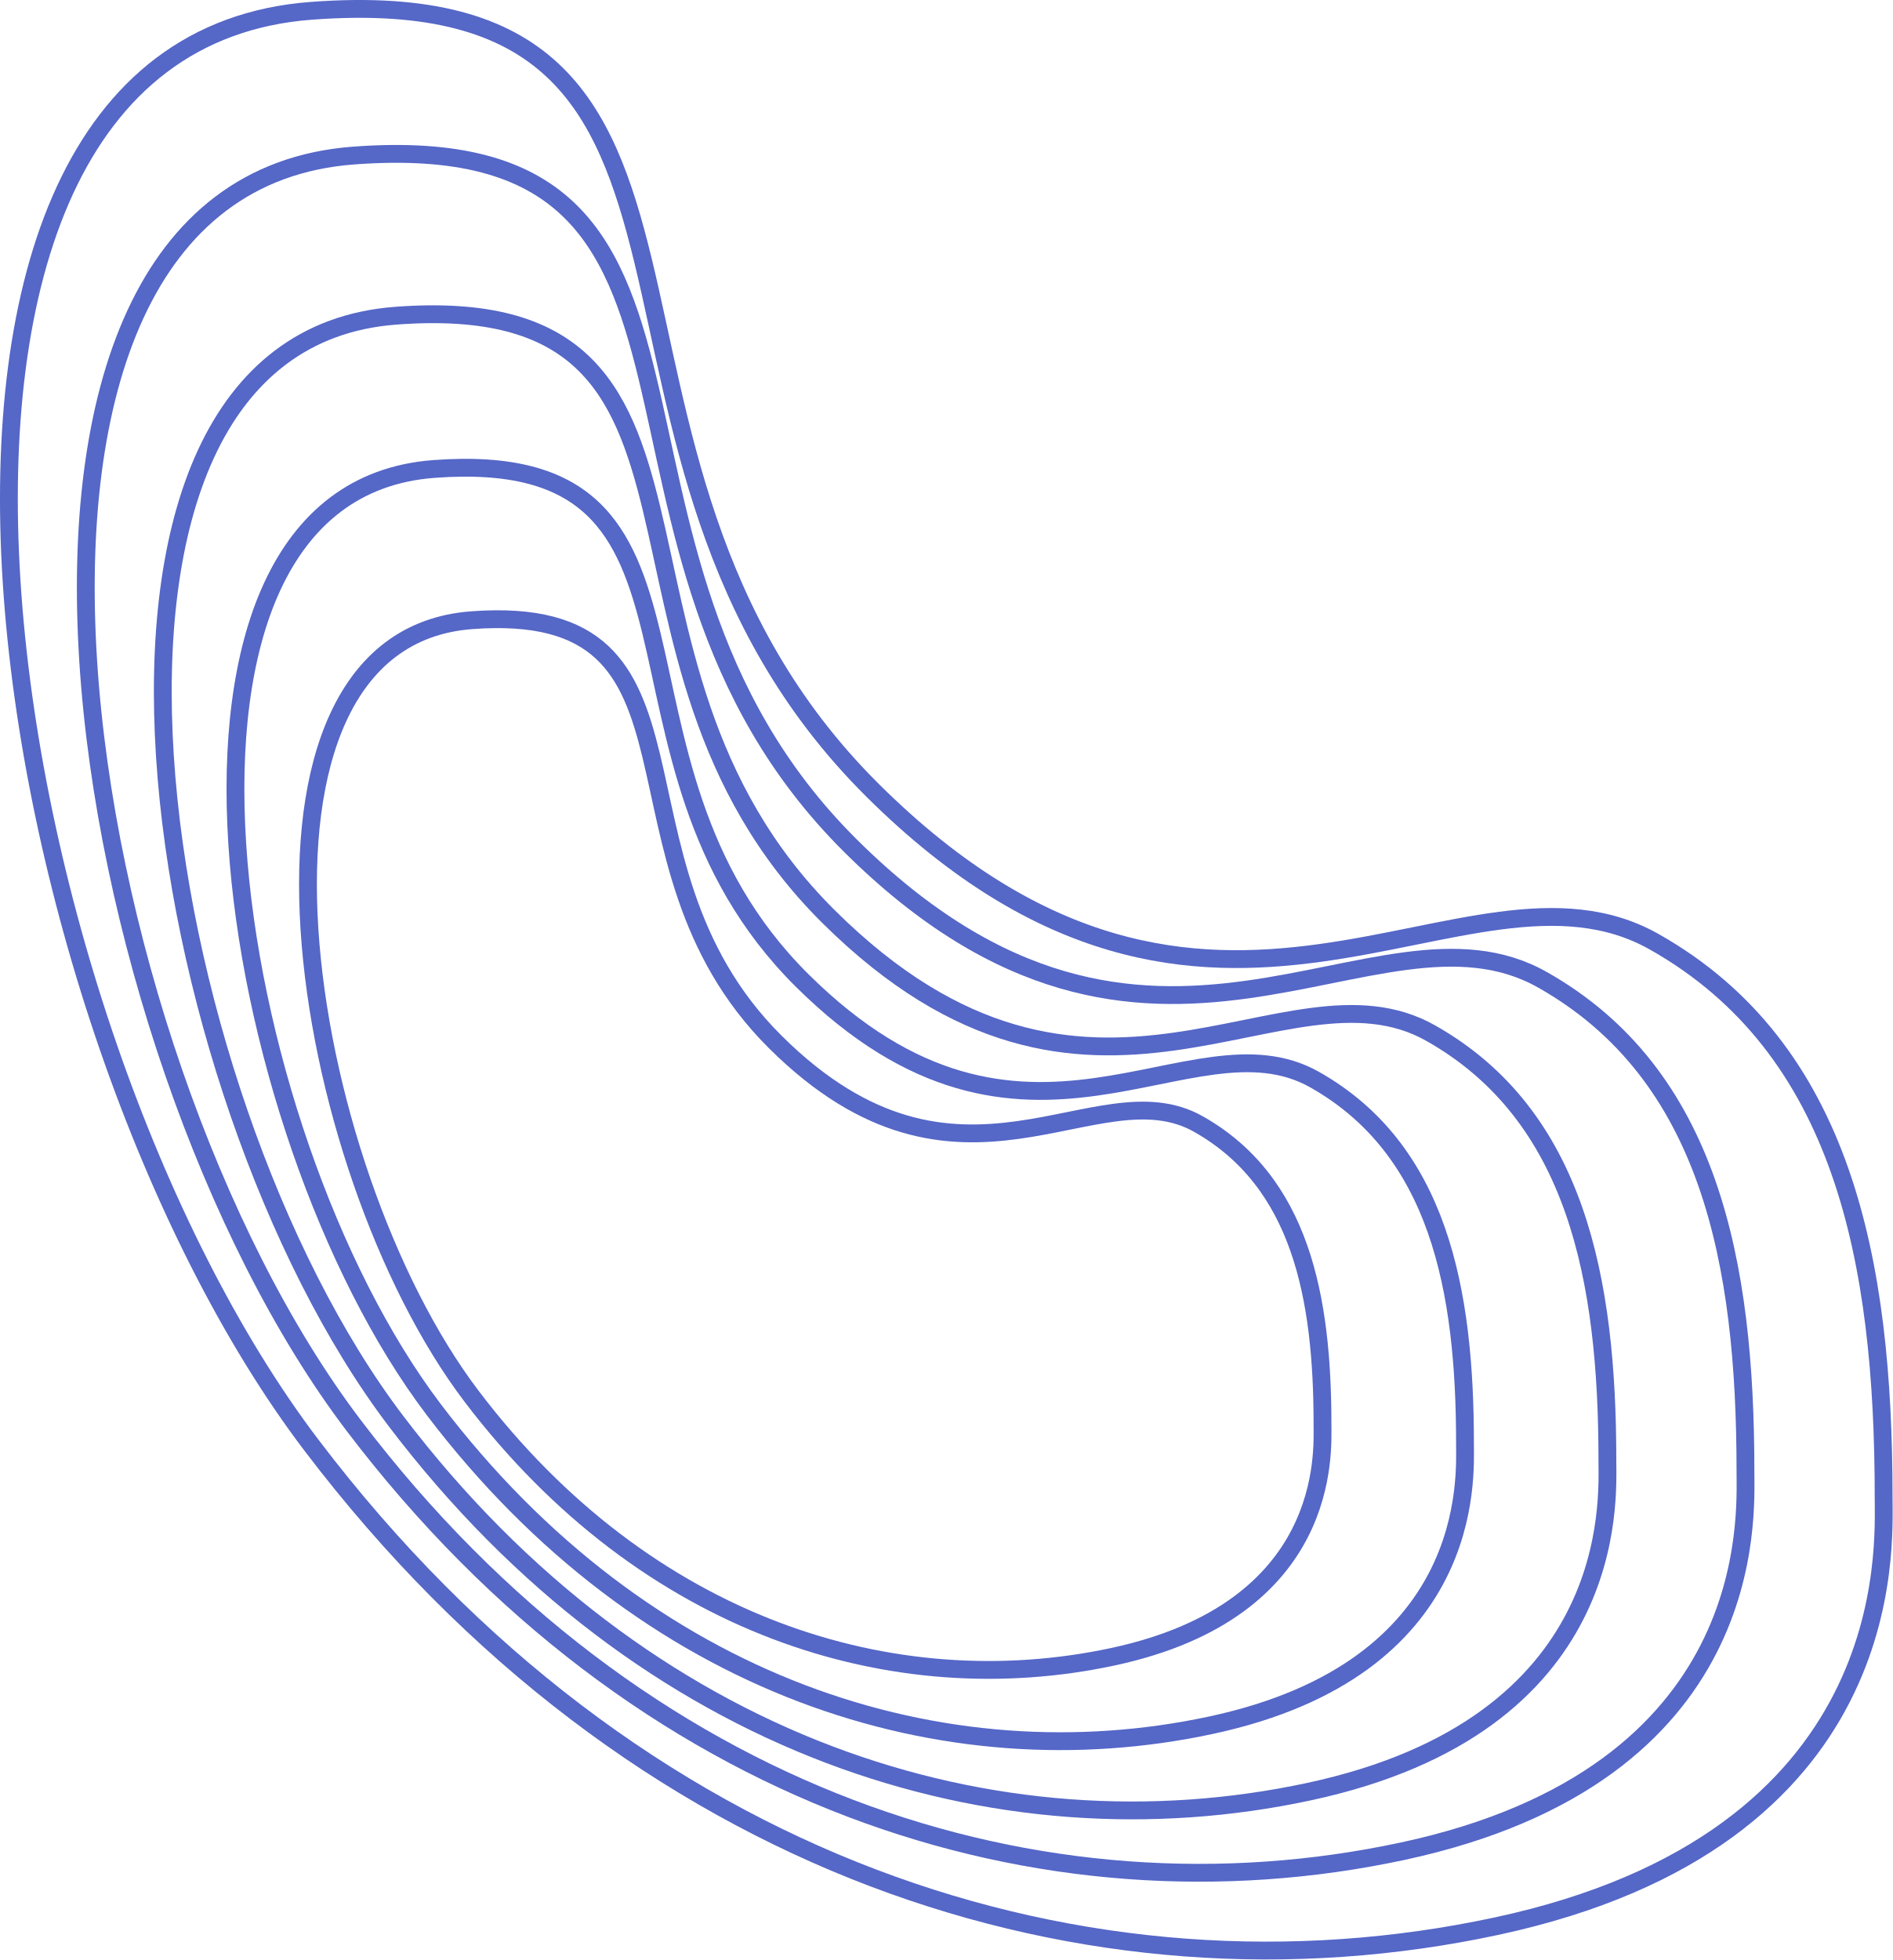
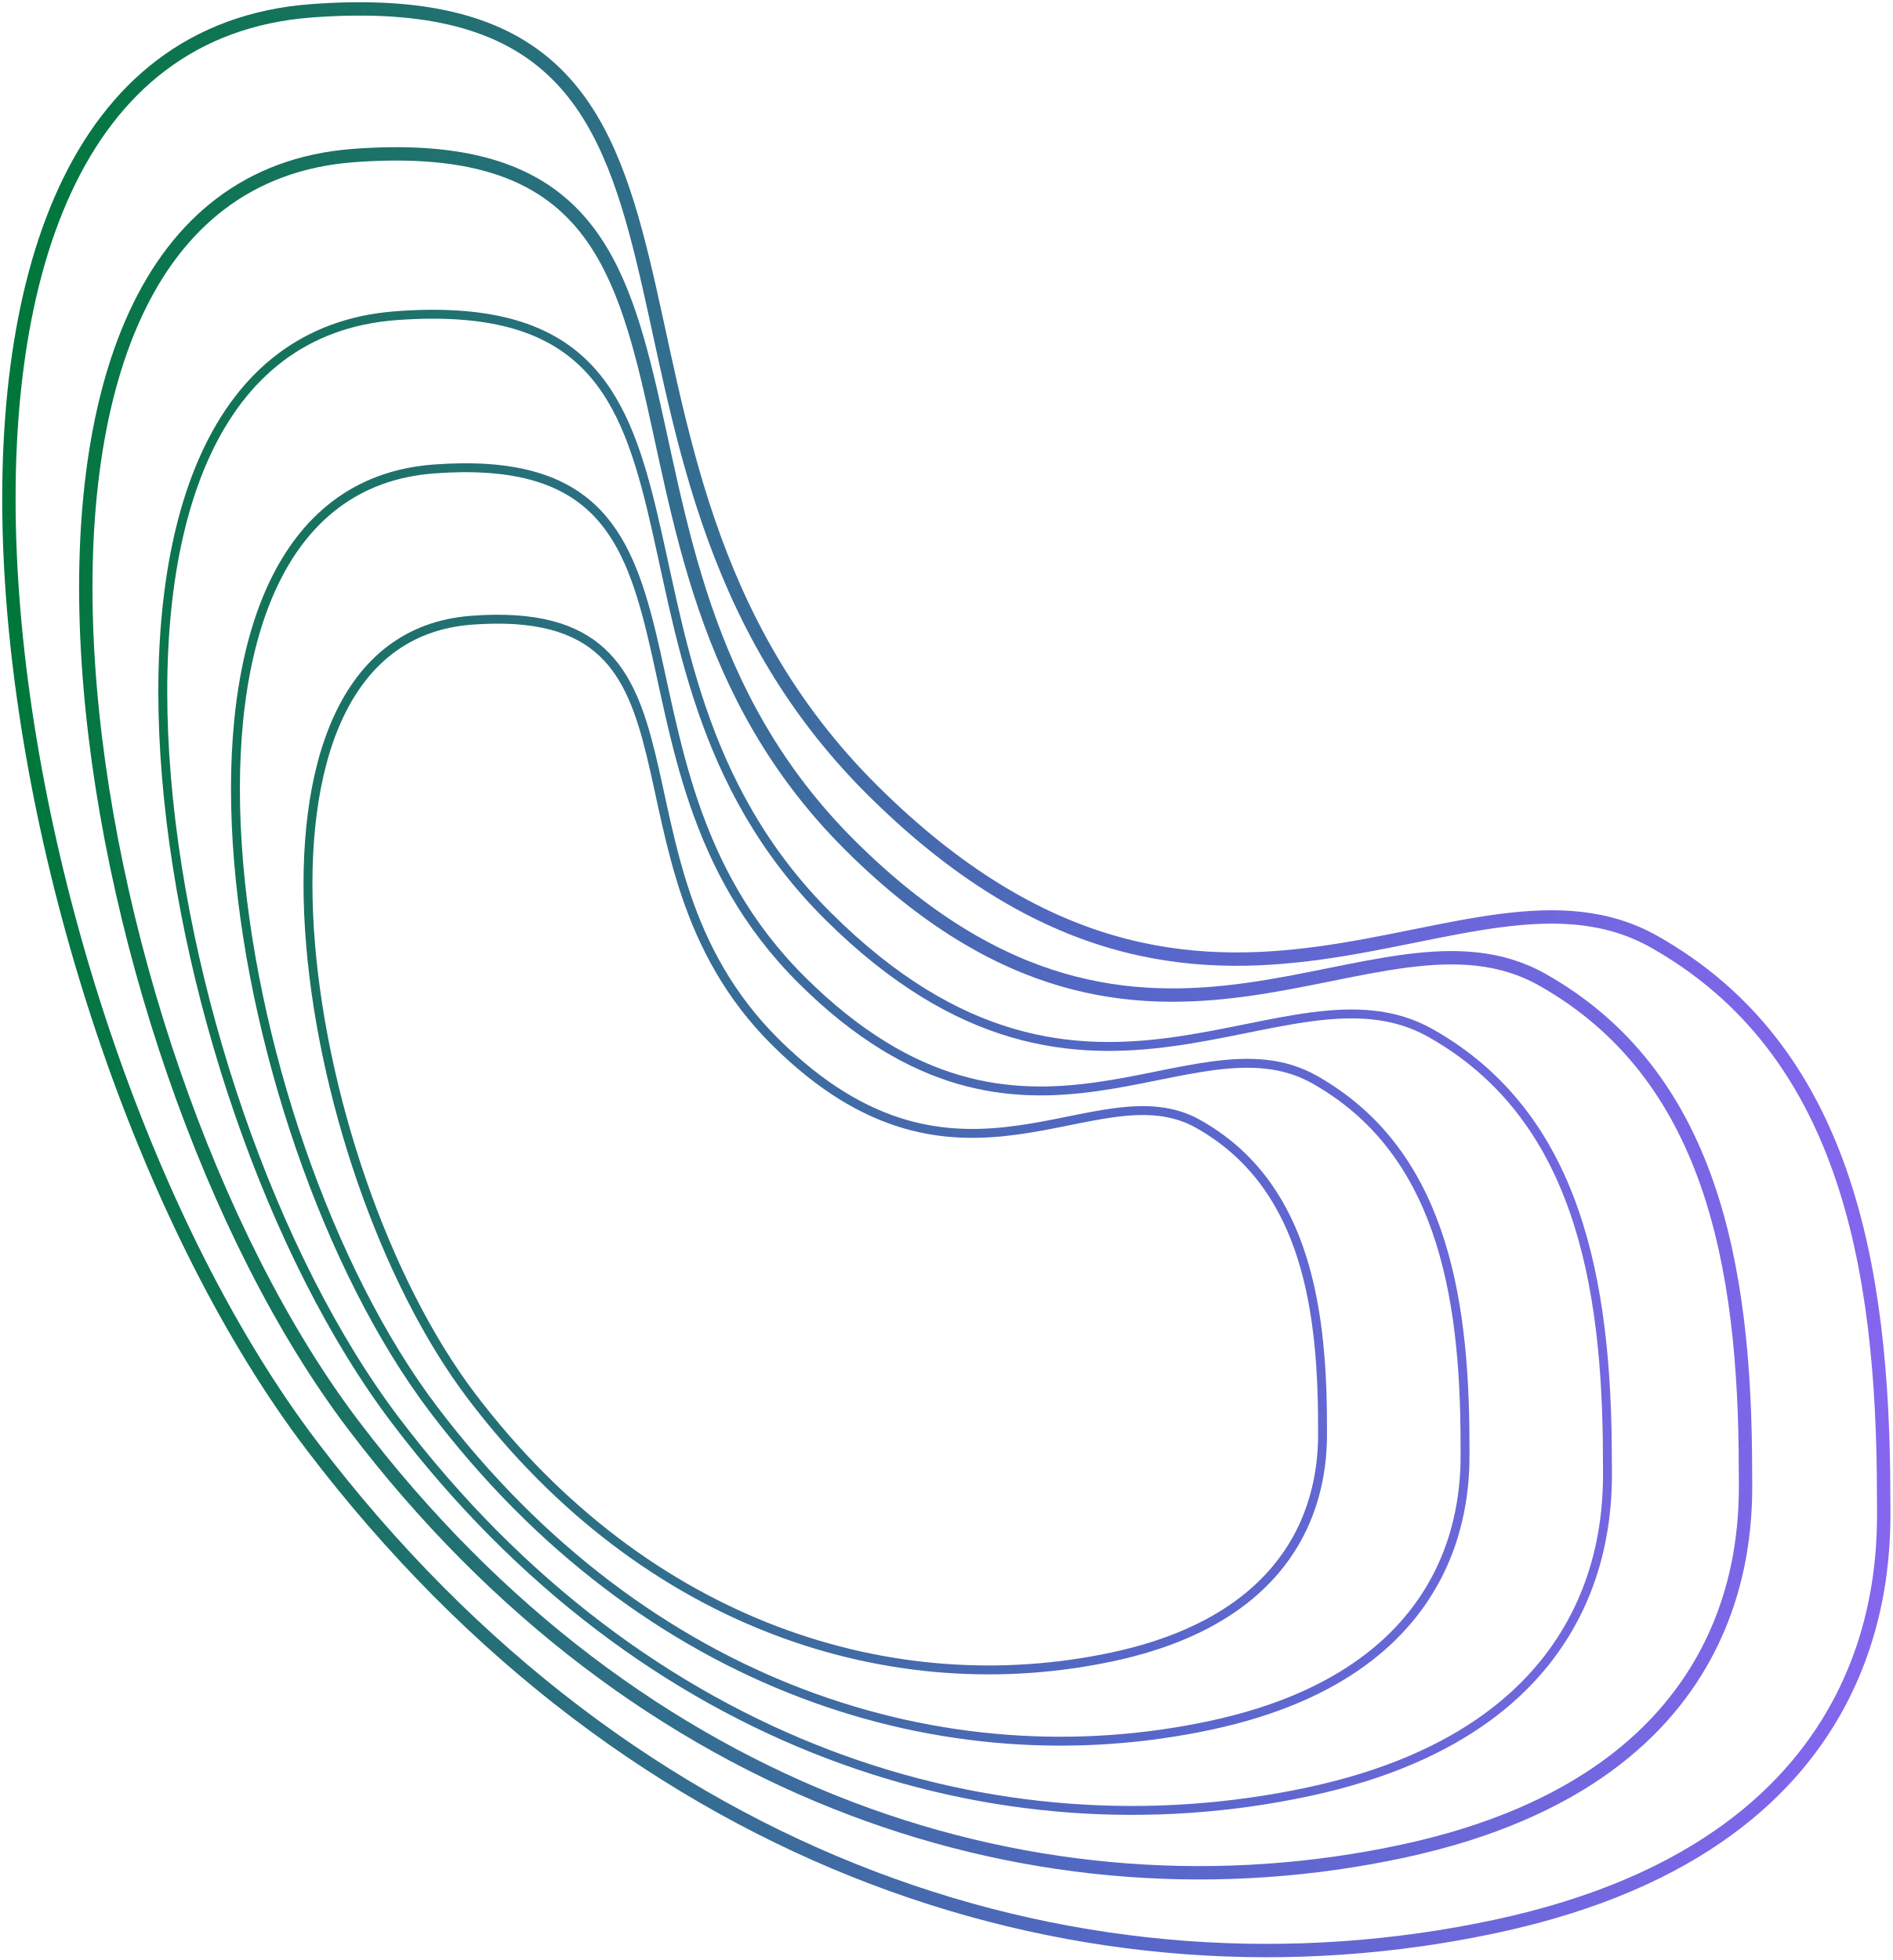
<svg xmlns="http://www.w3.org/2000/svg" width="425" height="440" viewBox="0 0 425 440" fill="none">
-   <path d="M335.932 432.421C244.929 451.921 142.427 419.921 69.925 324.422C-2.577 228.923 -37.078 10.424 69.925 2.424C176.928 -5.576 119.426 101.423 195.928 177.423C272.43 253.422 328.931 187.423 371.433 211.422C413.934 235.422 422.934 283.306 422.934 335.922C422.934 347.422 426.934 412.921 335.932 432.421Z" stroke="#5567C7" stroke-width="4" />
-   <path d="M314.888 415.589C234.325 432.852 143.582 404.523 79.397 319.979C15.212 235.435 -15.331 42.001 79.397 34.919C174.125 27.837 123.22 122.561 190.945 189.843C258.671 257.124 308.691 198.695 346.317 219.942C383.942 241.188 391.91 283.58 391.91 330.159C391.91 340.34 395.451 398.326 314.888 415.589Z" stroke="#5567C7" stroke-width="4" />
-   <path d="M293.871 402.215C223.747 417.241 144.761 392.583 88.893 318.994C33.025 245.404 6.439 77.034 88.893 70.87C171.346 64.705 127.037 147.156 185.987 205.72C244.938 264.283 288.476 213.425 321.227 231.919C353.977 250.412 360.912 287.311 360.912 327.855C360.912 336.717 363.995 387.189 293.871 402.215Z" stroke="#5567C7" stroke-width="4" />
-   <path d="M271.879 387.3C212.194 400.089 144.966 379.102 97.415 316.467C49.863 253.832 27.235 110.527 97.415 105.28C167.594 100.033 129.881 170.21 180.056 220.055C230.23 269.901 267.288 226.614 295.163 242.355C323.038 258.095 328.941 289.501 328.94 324.009C328.94 331.552 331.564 374.511 271.879 387.3Z" stroke="#5567C7" stroke-width="4" />
-   <path d="M249.861 371.926C200.615 382.479 145.145 365.162 105.91 313.482C66.675 261.802 48.005 143.56 105.91 139.231C163.815 134.902 132.698 192.805 174.097 233.933C215.497 275.06 246.073 239.344 269.072 252.332C292.072 265.319 296.943 291.232 296.943 319.705C296.943 325.928 299.107 361.374 249.861 371.926Z" stroke="#5567C7" stroke-width="4" />
+   <path d="M335.932 432.421C244.929 451.921 142.427 419.921 69.925 324.422C-2.577 228.923 -37.078 10.424 69.925 2.424C176.928 -5.576 119.426 101.423 195.928 177.423C272.43 253.422 328.931 187.423 371.433 211.422C413.934 235.422 422.934 283.306 422.934 335.922C422.934 347.422 426.934 412.921 335.932 432.421Z" class="gradientStyle" stroke-width="3" />
+   <path d="M314.888 415.589C234.325 432.852 143.582 404.523 79.397 319.979C15.212 235.435 -15.331 42.001 79.397 34.919C174.125 27.837 123.22 122.561 190.945 189.843C258.671 257.124 308.691 198.695 346.317 219.942C383.942 241.188 391.91 283.58 391.91 330.159C391.91 340.34 395.451 398.326 314.888 415.589Z" class="gradientStyle" stroke-width="3" />
+   <path d="M293.871 402.215C223.747 417.241 144.761 392.583 88.893 318.994C33.025 245.404 6.439 77.034 88.893 70.87C171.346 64.705 127.037 147.156 185.987 205.72C244.938 264.283 288.476 213.425 321.227 231.919C353.977 250.412 360.912 287.311 360.912 327.855C360.912 336.717 363.995 387.189 293.871 402.215Z" class="gradientStyle" stroke-width="2" />
+   <path d="M271.879 387.3C212.194 400.089 144.966 379.102 97.415 316.467C49.863 253.832 27.235 110.527 97.415 105.28C167.594 100.033 129.881 170.21 180.056 220.055C230.23 269.901 267.288 226.614 295.163 242.355C323.038 258.095 328.941 289.501 328.94 324.009C328.94 331.552 331.564 374.511 271.879 387.3Z" class="gradientStyle" stroke-width="2" />
+   <path d="M249.861 371.926C200.615 382.479 145.145 365.162 105.91 313.482C66.675 261.802 48.005 143.56 105.91 139.231C163.815 134.902 132.698 192.805 174.097 233.933C215.497 275.06 246.073 239.344 269.072 252.332C292.072 265.319 296.943 291.232 296.943 319.705C296.943 325.928 299.107 361.374 249.861 371.926Z" class="gradientStyle" stroke-width="2" />
+   <defs>
+     <style>
+     .gradientStyle {
+       stroke: url(#gradient);
+     }
+   </style>
+     <linearGradient id="gradient" x1="4.3" y1="250" x2="495.7" y2="250" gradientUnits="userSpaceOnUse">
+       <stop offset="0" stop-color="#00773a" />
+       <stop offset="0.5" stop-color="#5567C7" />
+       <stop offset="1" stop-color="#9966FF" />
+     </linearGradient>
+   </defs>
</svg>
